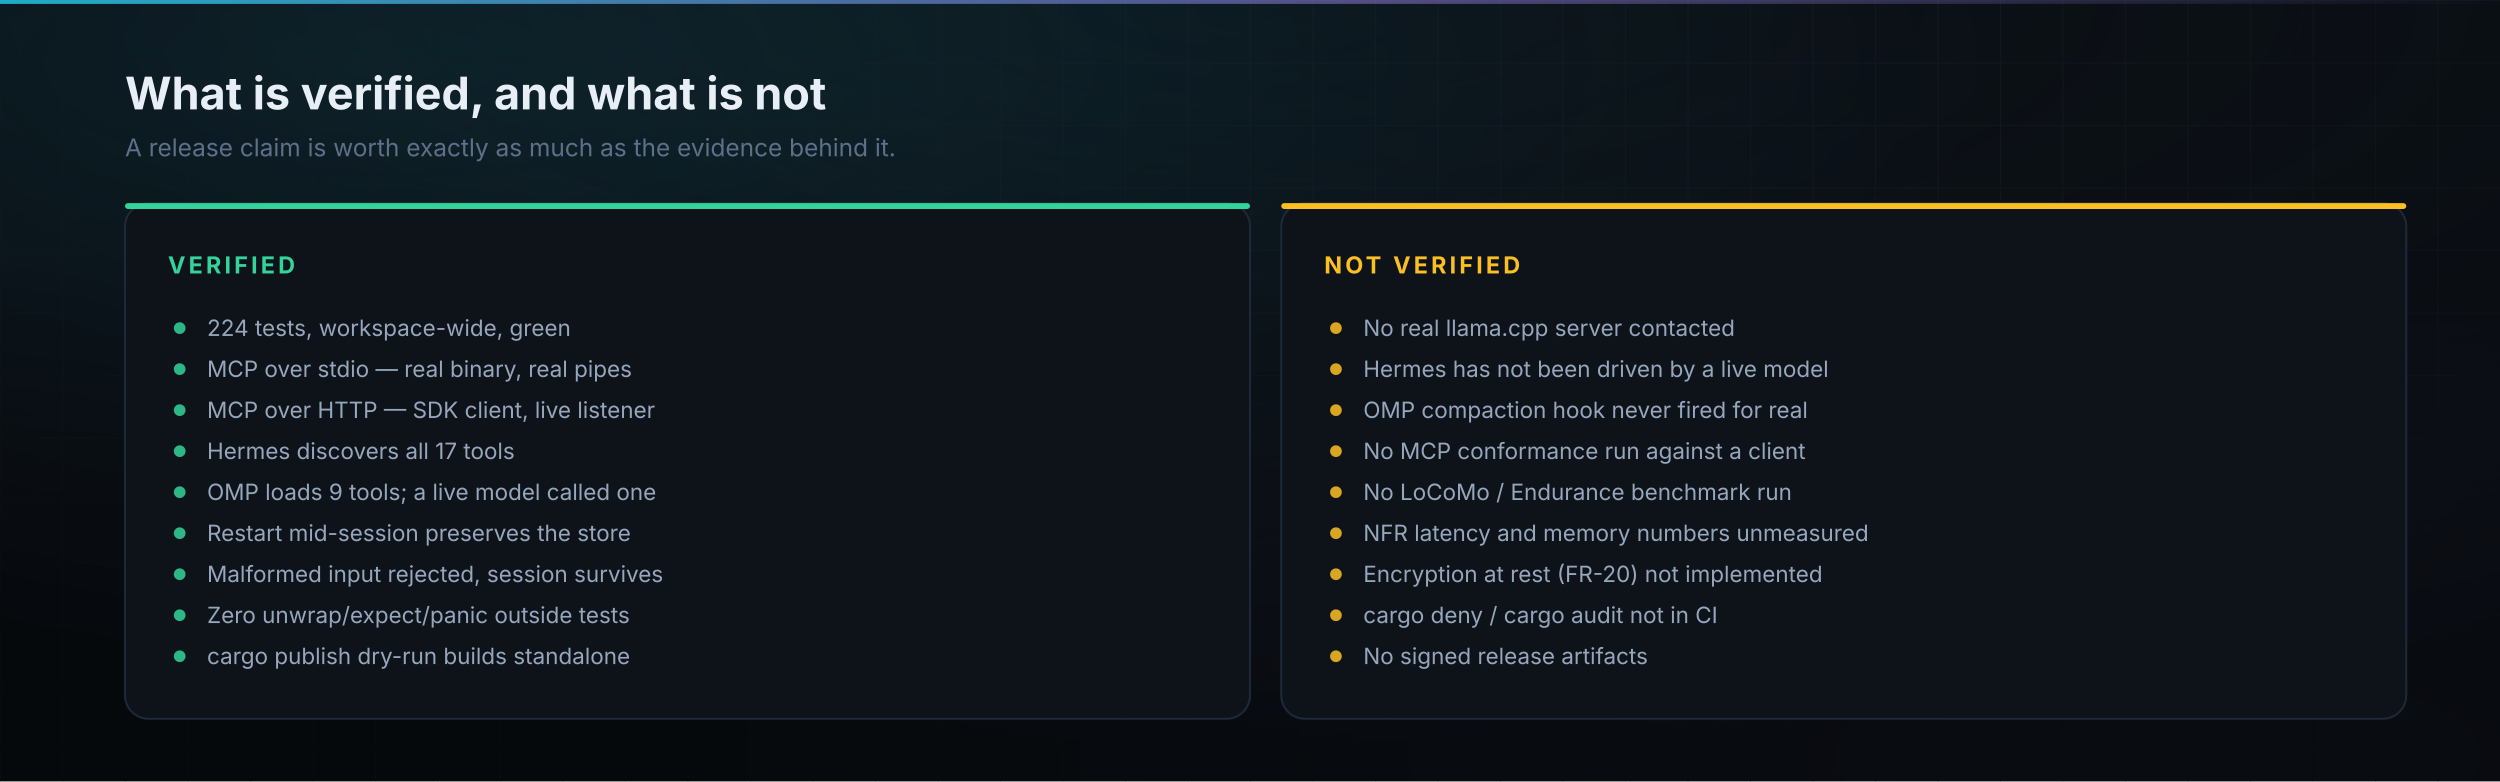
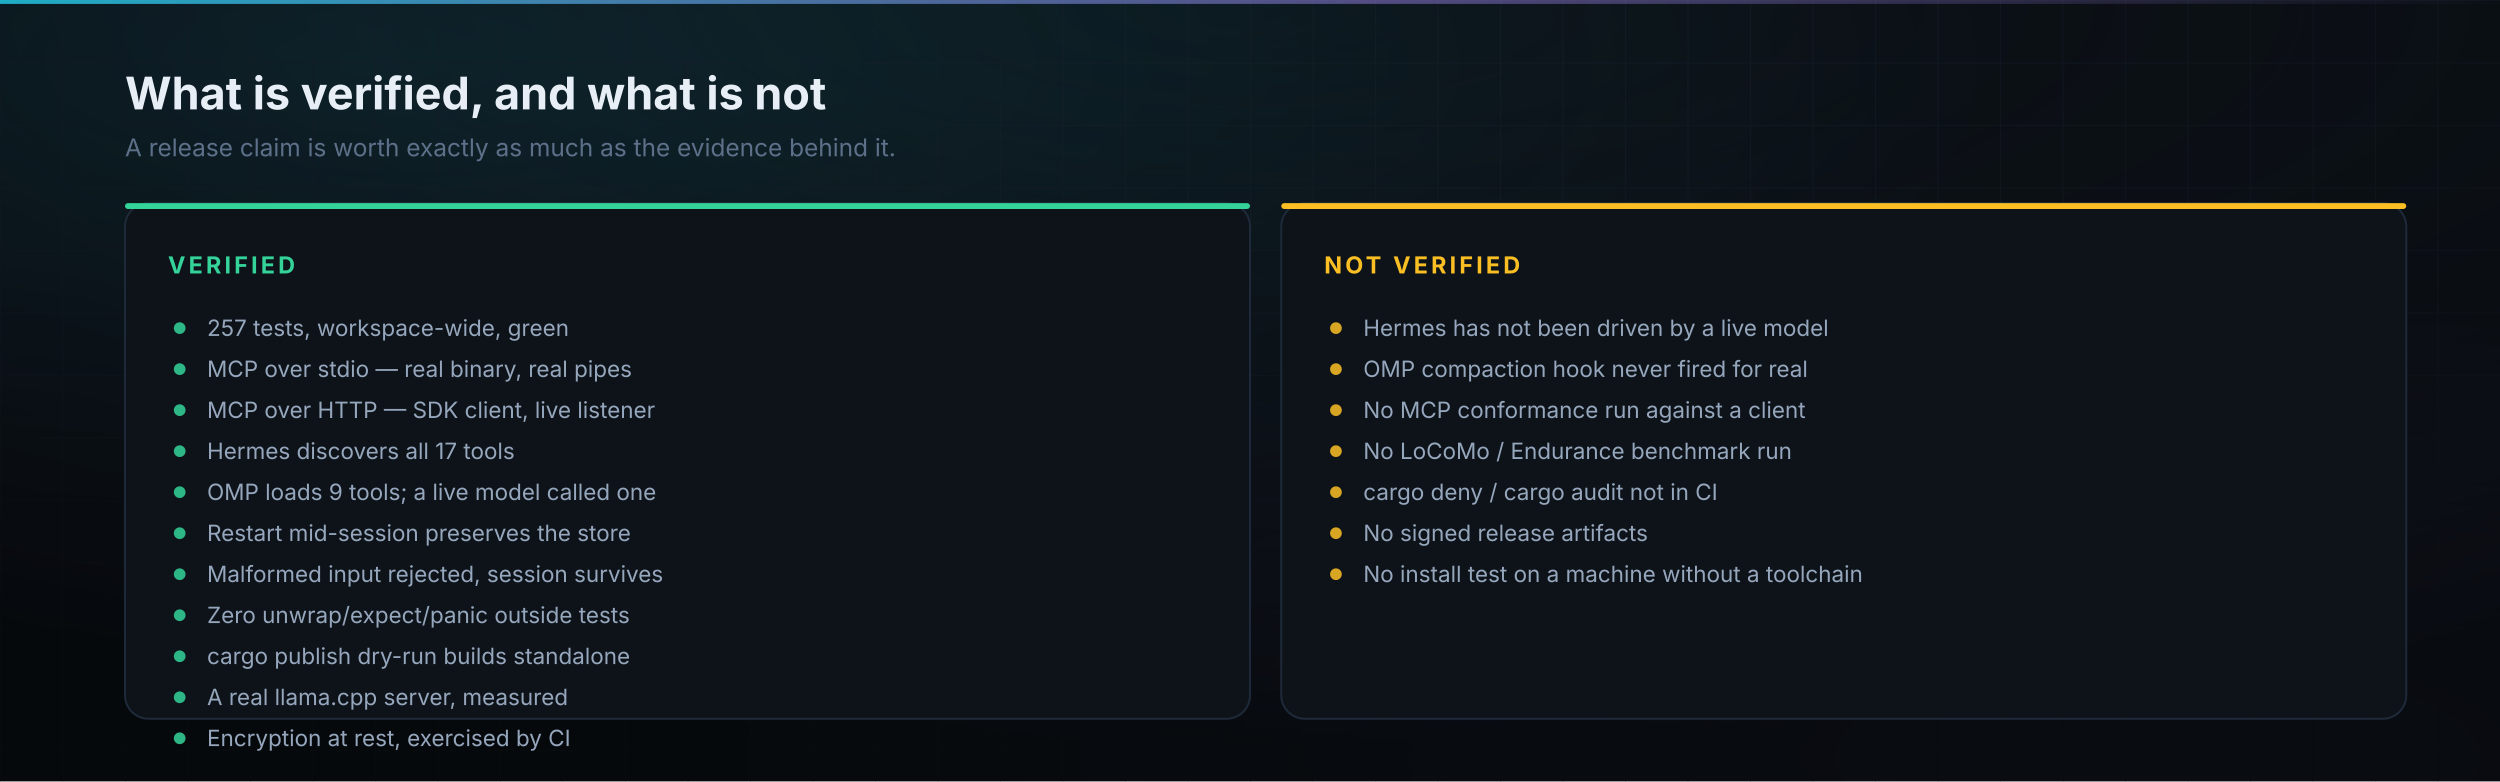
<svg xmlns="http://www.w3.org/2000/svg" viewBox="0 0 1280 400" width="1280" height="400" role="img" aria-labelledby="t d">
  <defs>
    <marker id="dim-s" markerWidth="6" markerHeight="6" refX="3" refY="3" orient="auto">
      <path d="M6 0L0 3L6 6" fill="none" stroke="#22d3ee" stroke-width="1" />
    </marker>
    <marker id="dim-e" markerWidth="6" markerHeight="6" refX="3" refY="3" orient="auto">
      <path d="M0 0L6 3L0 6" fill="none" stroke="#22d3ee" stroke-width="1" />
    </marker>
  </defs>
  <defs>
    <pattern id="ver-grid" width="32" height="32" patternUnits="userSpaceOnUse">
      <path d="M32 0H0V32" fill="none" stroke="#16202c" stroke-width="1" />
    </pattern>
    <pattern id="ver-dots" width="16" height="16" patternUnits="userSpaceOnUse">
      <circle cx="1" cy="1" r="1" fill="#16202c" />
    </pattern>
    <radialGradient id="ver-vig" cx="50%" cy="0%" r="95%">
      <stop offset="0%" stop-color="#0f1720" stop-opacity="0" />
      <stop offset="100%" stop-color="#05080b" stop-opacity="0.85" />
    </radialGradient>
    <linearGradient id="ver-sheen" x1="0" y1="0" x2="1" y2="1">
      <stop offset="0%" stop-color="#ffffff" stop-opacity="0.05" />
      <stop offset="60%" stop-color="#ffffff" stop-opacity="0" />
    </linearGradient>
    <radialGradient id="ver-washA" cx="16%" cy="8%" r="64%">
      <stop offset="0%" stop-color="#22d3ee" stop-opacity="0.13" />
      <stop offset="100%" stop-color="#22d3ee" stop-opacity="0" />
    </radialGradient>
    <radialGradient id="ver-washB" cx="86%" cy="97%" r="60%">
      <stop offset="0%" stop-color="#a78bfa" stop-opacity="0.16" />
      <stop offset="100%" stop-color="#a78bfa" stop-opacity="0" />
    </radialGradient>
    <linearGradient id="ver-edge" x1="0" y1="0" x2="1" y2="0">
      <stop offset="0%" stop-color="#22d3ee" stop-opacity="0.8" />
      <stop offset="55%" stop-color="#a78bfa" stop-opacity="0.45" />
      <stop offset="100%" stop-color="#a78bfa" stop-opacity="0" />
    </linearGradient>
  </defs>
  <rect width="1280" height="400" fill="#0b0f14" />
  <rect width="1280" height="400" fill="url(#ver-washA)" />
  <rect width="1280" height="400" fill="url(#ver-washB)" />
  <rect width="1280" height="400" fill="url(#ver-grid)" opacity="0.55" />
  <rect width="1280" height="400" fill="url(#ver-vig)" />
  <rect x="0" y="0" width="1280" height="2" fill="url(#ver-edge)" />
  <text x="64" y="56" font-family="-apple-system, BlinkMacSystemFont, 'Segoe UI', Inter, Helvetica, Arial, sans-serif" font-size="23" font-weight="700" fill="#e8eef6" text-anchor="start" opacity="1">What is verified, and what is not</text>
  <text x="64" y="80" font-family="-apple-system, BlinkMacSystemFont, 'Segoe UI', Inter, Helvetica, Arial, sans-serif" font-size="12.5" font-weight="400" fill="#5d7089" text-anchor="start" opacity="1">A release claim is worth exactly as much as the evidence behind it.</text>
  <rect x="64" y="104" width="576" height="264" rx="12" fill="#0d1319" stroke="#1e2a3a" stroke-width="1" />
  <rect x="64" y="104" width="576" height="3" rx="1.5" fill="#34d399" />
  <text x="86" y="140" font-family="-apple-system, BlinkMacSystemFont, 'Segoe UI', Inter, Helvetica, Arial, sans-serif" font-size="12" font-weight="700" fill="#34d399" text-anchor="start" opacity="1" letter-spacing="1.6">VERIFIED</text>
  <circle cx="92" cy="168" r="3" fill="#34d399" opacity="0.85" />
-   <text x="106" y="172" font-family="-apple-system, BlinkMacSystemFont, 'Segoe UI', Inter, Helvetica, Arial, sans-serif" font-size="11.5" font-weight="400" fill="#96a7bd" text-anchor="start" opacity="1">224 tests, workspace-wide, green</text>
+   <text x="106" y="172" font-family="-apple-system, BlinkMacSystemFont, 'Segoe UI', Inter, Helvetica, Arial, sans-serif" font-size="11.5" font-weight="400" fill="#96a7bd" text-anchor="start" opacity="1">257 tests, workspace-wide, green</text>
  <circle cx="92" cy="189" r="3" fill="#34d399" opacity="0.85" />
  <text x="106" y="193" font-family="-apple-system, BlinkMacSystemFont, 'Segoe UI', Inter, Helvetica, Arial, sans-serif" font-size="11.5" font-weight="400" fill="#96a7bd" text-anchor="start" opacity="1">MCP over stdio — real binary, real pipes</text>
  <circle cx="92" cy="210" r="3" fill="#34d399" opacity="0.85" />
  <text x="106" y="214" font-family="-apple-system, BlinkMacSystemFont, 'Segoe UI', Inter, Helvetica, Arial, sans-serif" font-size="11.5" font-weight="400" fill="#96a7bd" text-anchor="start" opacity="1">MCP over HTTP — SDK client, live listener</text>
  <circle cx="92" cy="231" r="3" fill="#34d399" opacity="0.85" />
  <text x="106" y="235" font-family="-apple-system, BlinkMacSystemFont, 'Segoe UI', Inter, Helvetica, Arial, sans-serif" font-size="11.5" font-weight="400" fill="#96a7bd" text-anchor="start" opacity="1">Hermes discovers all 17 tools</text>
  <circle cx="92" cy="252" r="3" fill="#34d399" opacity="0.85" />
  <text x="106" y="256" font-family="-apple-system, BlinkMacSystemFont, 'Segoe UI', Inter, Helvetica, Arial, sans-serif" font-size="11.5" font-weight="400" fill="#96a7bd" text-anchor="start" opacity="1">OMP loads 9 tools; a live model called one</text>
  <circle cx="92" cy="273" r="3" fill="#34d399" opacity="0.85" />
  <text x="106" y="277" font-family="-apple-system, BlinkMacSystemFont, 'Segoe UI', Inter, Helvetica, Arial, sans-serif" font-size="11.5" font-weight="400" fill="#96a7bd" text-anchor="start" opacity="1">Restart mid-session preserves the store</text>
  <circle cx="92" cy="294" r="3" fill="#34d399" opacity="0.85" />
  <text x="106" y="298" font-family="-apple-system, BlinkMacSystemFont, 'Segoe UI', Inter, Helvetica, Arial, sans-serif" font-size="11.5" font-weight="400" fill="#96a7bd" text-anchor="start" opacity="1">Malformed input rejected, session survives</text>
  <circle cx="92" cy="315" r="3" fill="#34d399" opacity="0.85" />
  <text x="106" y="319" font-family="-apple-system, BlinkMacSystemFont, 'Segoe UI', Inter, Helvetica, Arial, sans-serif" font-size="11.5" font-weight="400" fill="#96a7bd" text-anchor="start" opacity="1">Zero unwrap/expect/panic outside tests</text>
  <circle cx="92" cy="336" r="3" fill="#34d399" opacity="0.85" />
  <text x="106" y="340" font-family="-apple-system, BlinkMacSystemFont, 'Segoe UI', Inter, Helvetica, Arial, sans-serif" font-size="11.5" font-weight="400" fill="#96a7bd" text-anchor="start" opacity="1">cargo publish dry-run builds standalone</text>
+   <circle cx="92" cy="357" r="3" fill="#34d399" opacity="0.85" />
+   <text x="106" y="361" font-family="-apple-system, BlinkMacSystemFont, 'Segoe UI', Inter, Helvetica, Arial, sans-serif" font-size="11.5" font-weight="400" fill="#96a7bd" text-anchor="start" opacity="1">A real llama.cpp server, measured</text>
+   <circle cx="92" cy="378" r="3" fill="#34d399" opacity="0.85" />
+   <text x="106" y="382" font-family="-apple-system, BlinkMacSystemFont, 'Segoe UI', Inter, Helvetica, Arial, sans-serif" font-size="11.5" font-weight="400" fill="#96a7bd" text-anchor="start" opacity="1">Encryption at rest, exercised by CI</text>
  <rect x="656" y="104" width="576" height="264" rx="12" fill="#0d1319" stroke="#1e2a3a" stroke-width="1" />
  <rect x="656" y="104" width="576" height="3" rx="1.5" fill="#fbbf24" />
  <text x="678" y="140" font-family="-apple-system, BlinkMacSystemFont, 'Segoe UI', Inter, Helvetica, Arial, sans-serif" font-size="12" font-weight="700" fill="#fbbf24" text-anchor="start" opacity="1" letter-spacing="1.6">NOT VERIFIED</text>
  <circle cx="684" cy="168" r="3" fill="#fbbf24" opacity="0.85" />
-   <text x="698" y="172" font-family="-apple-system, BlinkMacSystemFont, 'Segoe UI', Inter, Helvetica, Arial, sans-serif" font-size="11.5" font-weight="400" fill="#96a7bd" text-anchor="start" opacity="1">No real llama.cpp server contacted</text>
+   <text x="698" y="172" font-family="-apple-system, BlinkMacSystemFont, 'Segoe UI', Inter, Helvetica, Arial, sans-serif" font-size="11.5" font-weight="400" fill="#96a7bd" text-anchor="start" opacity="1">Hermes has not been driven by a live model</text>
  <circle cx="684" cy="189" r="3" fill="#fbbf24" opacity="0.85" />
-   <text x="698" y="193" font-family="-apple-system, BlinkMacSystemFont, 'Segoe UI', Inter, Helvetica, Arial, sans-serif" font-size="11.5" font-weight="400" fill="#96a7bd" text-anchor="start" opacity="1">Hermes has not been driven by a live model</text>
+   <text x="698" y="193" font-family="-apple-system, BlinkMacSystemFont, 'Segoe UI', Inter, Helvetica, Arial, sans-serif" font-size="11.5" font-weight="400" fill="#96a7bd" text-anchor="start" opacity="1">OMP compaction hook never fired for real</text>
  <circle cx="684" cy="210" r="3" fill="#fbbf24" opacity="0.85" />
-   <text x="698" y="214" font-family="-apple-system, BlinkMacSystemFont, 'Segoe UI', Inter, Helvetica, Arial, sans-serif" font-size="11.5" font-weight="400" fill="#96a7bd" text-anchor="start" opacity="1">OMP compaction hook never fired for real</text>
+   <text x="698" y="214" font-family="-apple-system, BlinkMacSystemFont, 'Segoe UI', Inter, Helvetica, Arial, sans-serif" font-size="11.5" font-weight="400" fill="#96a7bd" text-anchor="start" opacity="1">No MCP conformance run against a client</text>
  <circle cx="684" cy="231" r="3" fill="#fbbf24" opacity="0.85" />
-   <text x="698" y="235" font-family="-apple-system, BlinkMacSystemFont, 'Segoe UI', Inter, Helvetica, Arial, sans-serif" font-size="11.5" font-weight="400" fill="#96a7bd" text-anchor="start" opacity="1">No MCP conformance run against a client</text>
+   <text x="698" y="235" font-family="-apple-system, BlinkMacSystemFont, 'Segoe UI', Inter, Helvetica, Arial, sans-serif" font-size="11.5" font-weight="400" fill="#96a7bd" text-anchor="start" opacity="1">No LoCoMo / Endurance benchmark run</text>
  <circle cx="684" cy="252" r="3" fill="#fbbf24" opacity="0.85" />
-   <text x="698" y="256" font-family="-apple-system, BlinkMacSystemFont, 'Segoe UI', Inter, Helvetica, Arial, sans-serif" font-size="11.5" font-weight="400" fill="#96a7bd" text-anchor="start" opacity="1">No LoCoMo / Endurance benchmark run</text>
+   <text x="698" y="256" font-family="-apple-system, BlinkMacSystemFont, 'Segoe UI', Inter, Helvetica, Arial, sans-serif" font-size="11.5" font-weight="400" fill="#96a7bd" text-anchor="start" opacity="1">cargo deny / cargo audit not in CI</text>
  <circle cx="684" cy="273" r="3" fill="#fbbf24" opacity="0.85" />
-   <text x="698" y="277" font-family="-apple-system, BlinkMacSystemFont, 'Segoe UI', Inter, Helvetica, Arial, sans-serif" font-size="11.5" font-weight="400" fill="#96a7bd" text-anchor="start" opacity="1">NFR latency and memory numbers unmeasured</text>
+   <text x="698" y="277" font-family="-apple-system, BlinkMacSystemFont, 'Segoe UI', Inter, Helvetica, Arial, sans-serif" font-size="11.5" font-weight="400" fill="#96a7bd" text-anchor="start" opacity="1">No signed release artifacts</text>
  <circle cx="684" cy="294" r="3" fill="#fbbf24" opacity="0.85" />
-   <text x="698" y="298" font-family="-apple-system, BlinkMacSystemFont, 'Segoe UI', Inter, Helvetica, Arial, sans-serif" font-size="11.5" font-weight="400" fill="#96a7bd" text-anchor="start" opacity="1">Encryption at rest (FR-20) not implemented</text>
-   <circle cx="684" cy="315" r="3" fill="#fbbf24" opacity="0.85" />
-   <text x="698" y="319" font-family="-apple-system, BlinkMacSystemFont, 'Segoe UI', Inter, Helvetica, Arial, sans-serif" font-size="11.5" font-weight="400" fill="#96a7bd" text-anchor="start" opacity="1">cargo deny / cargo audit not in CI</text>
-   <circle cx="684" cy="336" r="3" fill="#fbbf24" opacity="0.85" />
-   <text x="698" y="340" font-family="-apple-system, BlinkMacSystemFont, 'Segoe UI', Inter, Helvetica, Arial, sans-serif" font-size="11.5" font-weight="400" fill="#96a7bd" text-anchor="start" opacity="1">No signed release artifacts</text>
+   <text x="698" y="298" font-family="-apple-system, BlinkMacSystemFont, 'Segoe UI', Inter, Helvetica, Arial, sans-serif" font-size="11.5" font-weight="400" fill="#96a7bd" text-anchor="start" opacity="1">No install test on a machine without a toolchain</text>
</svg>
